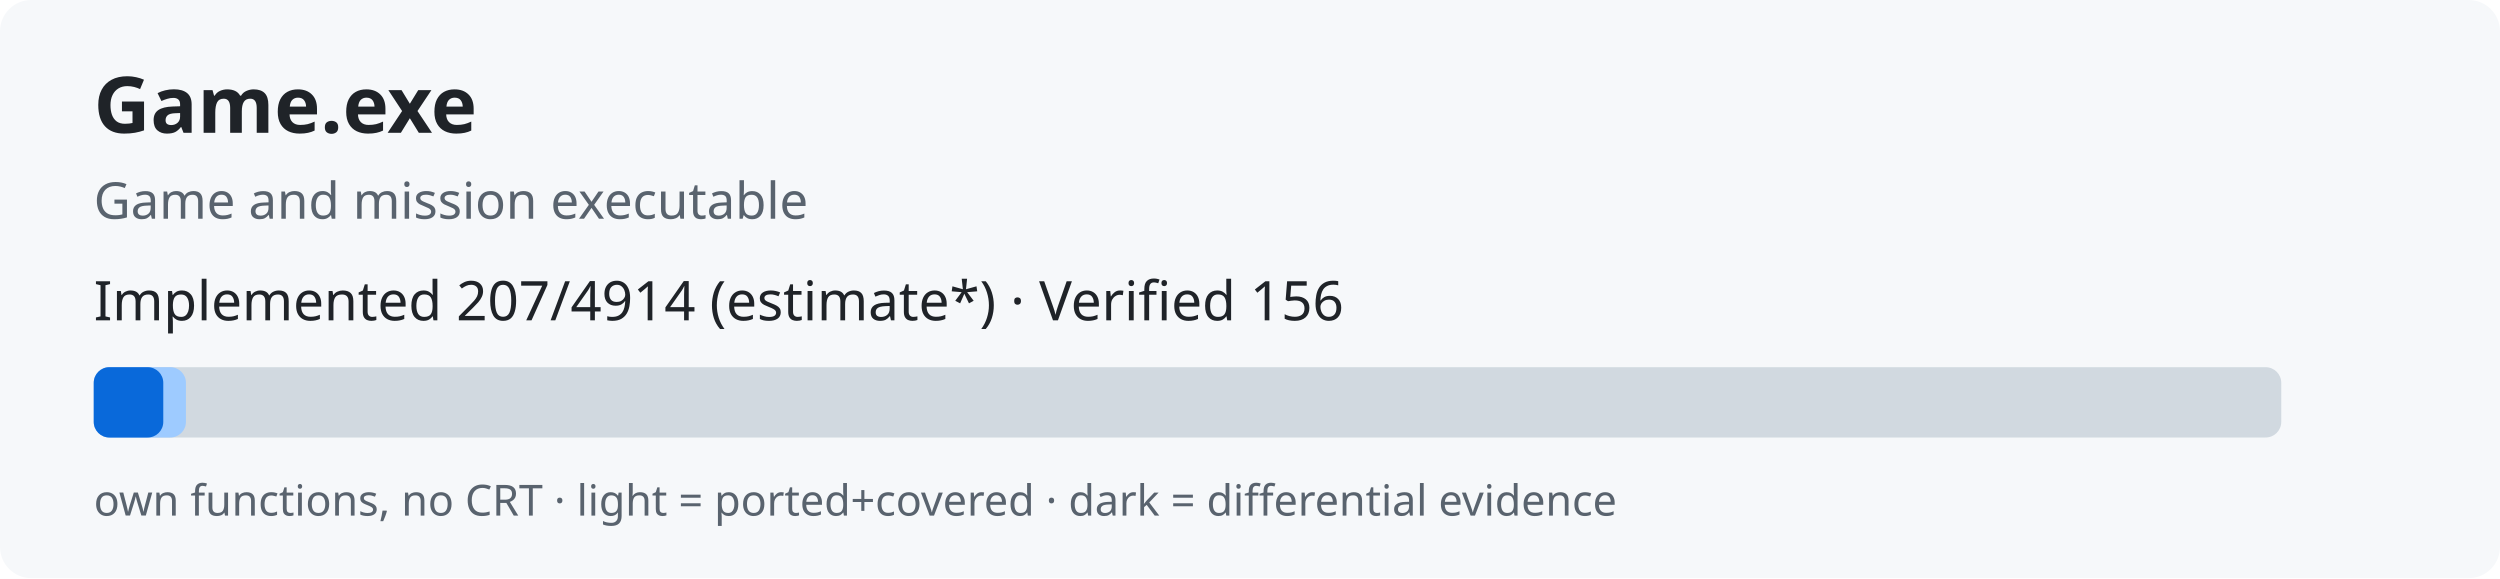
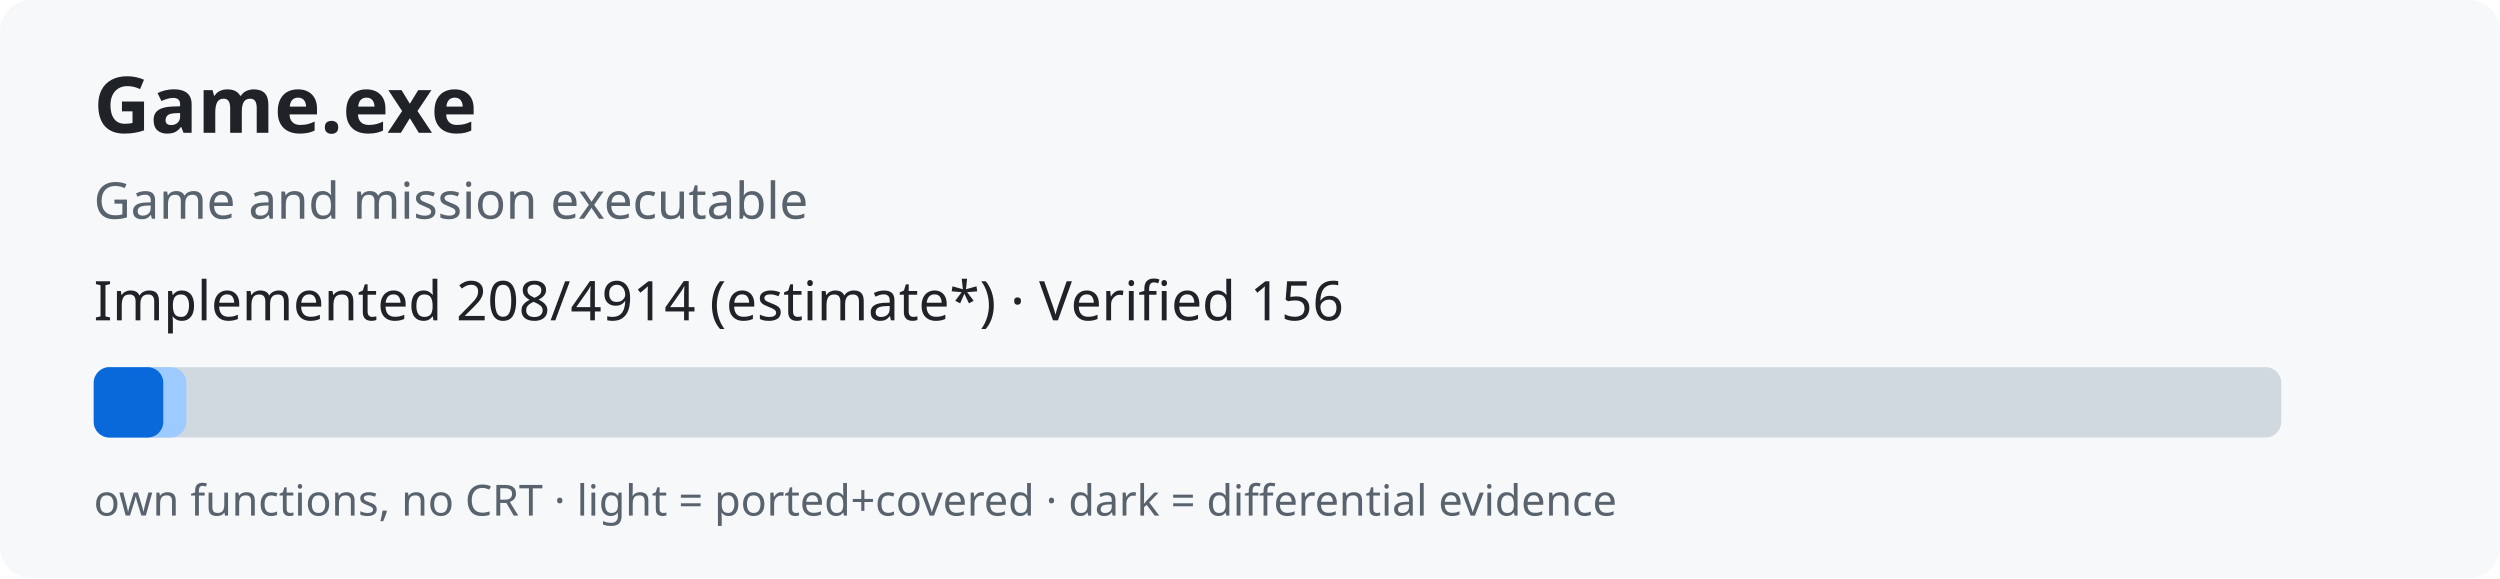
<svg xmlns="http://www.w3.org/2000/svg" width="640" height="148" role="img">
  <rect width="640" height="148" rx="8" fill="#f6f8fa" />
  <text x="24" y="34" font-family="sans-serif" font-size="20" font-weight="bold" fill="#1f2328">Game.exe</text>
  <text x="24" y="56" font-family="sans-serif" font-size="13" fill="#59636e">Game and mission executable</text>
-   <text x="24" y="82" font-family="sans-serif" font-size="14" fill="#1f2328">Implemented 207/4914 (estimate*) · Verified 156</text>
+   <text x="24" y="82" font-family="sans-serif" font-size="14" fill="#1f2328">Implemented 208/4914 (estimate*) · Verified 156</text>
  <rect x="24" y="94" width="560" height="18" rx="4" fill="#d1d9e0" />
-   <rect x="24" y="94" width="23.6" height="18" rx="4" fill="#9ecbff" />
+   <rect x="24" y="94" width="23.7" height="18" rx="4" fill="#9ecbff" />
  <rect x="24" y="94" width="17.8" height="18" rx="4" fill="#0969da" />
  <text x="24" y="132" font-family="sans-serif" font-size="11" fill="#59636e">own functions, no CRT · light = ported+covered · dark = differential evidence</text>
</svg>
